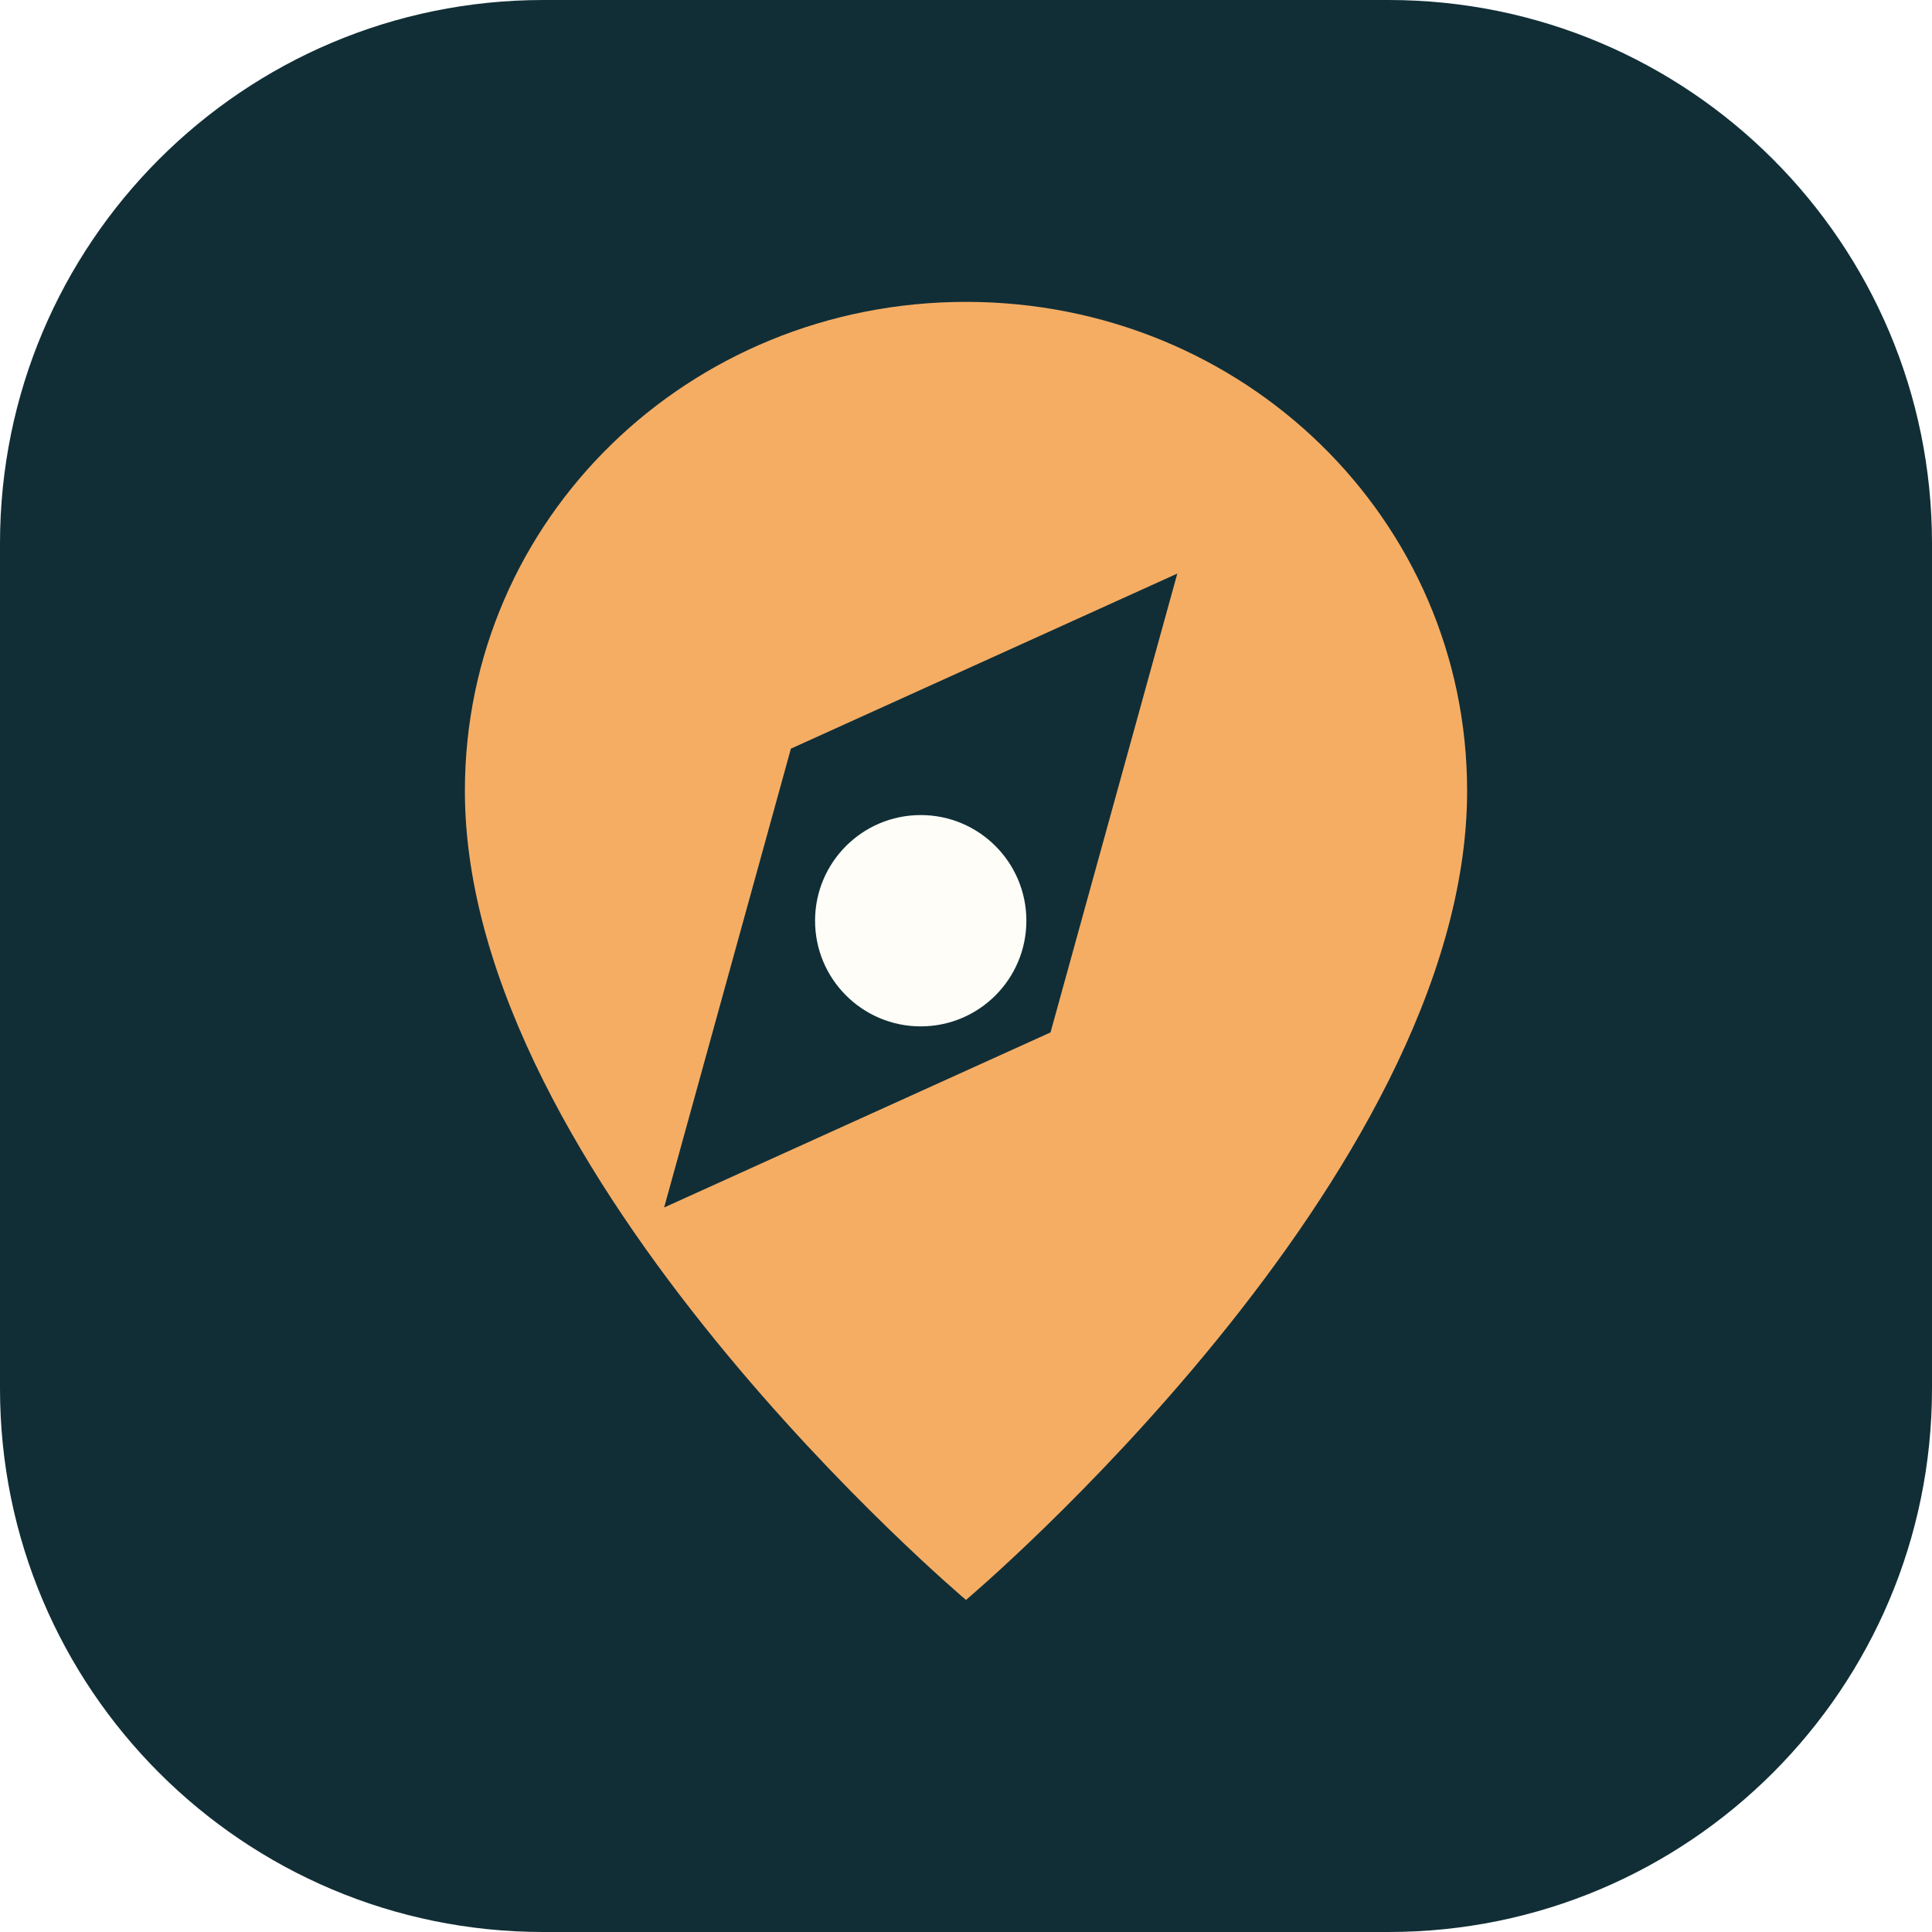
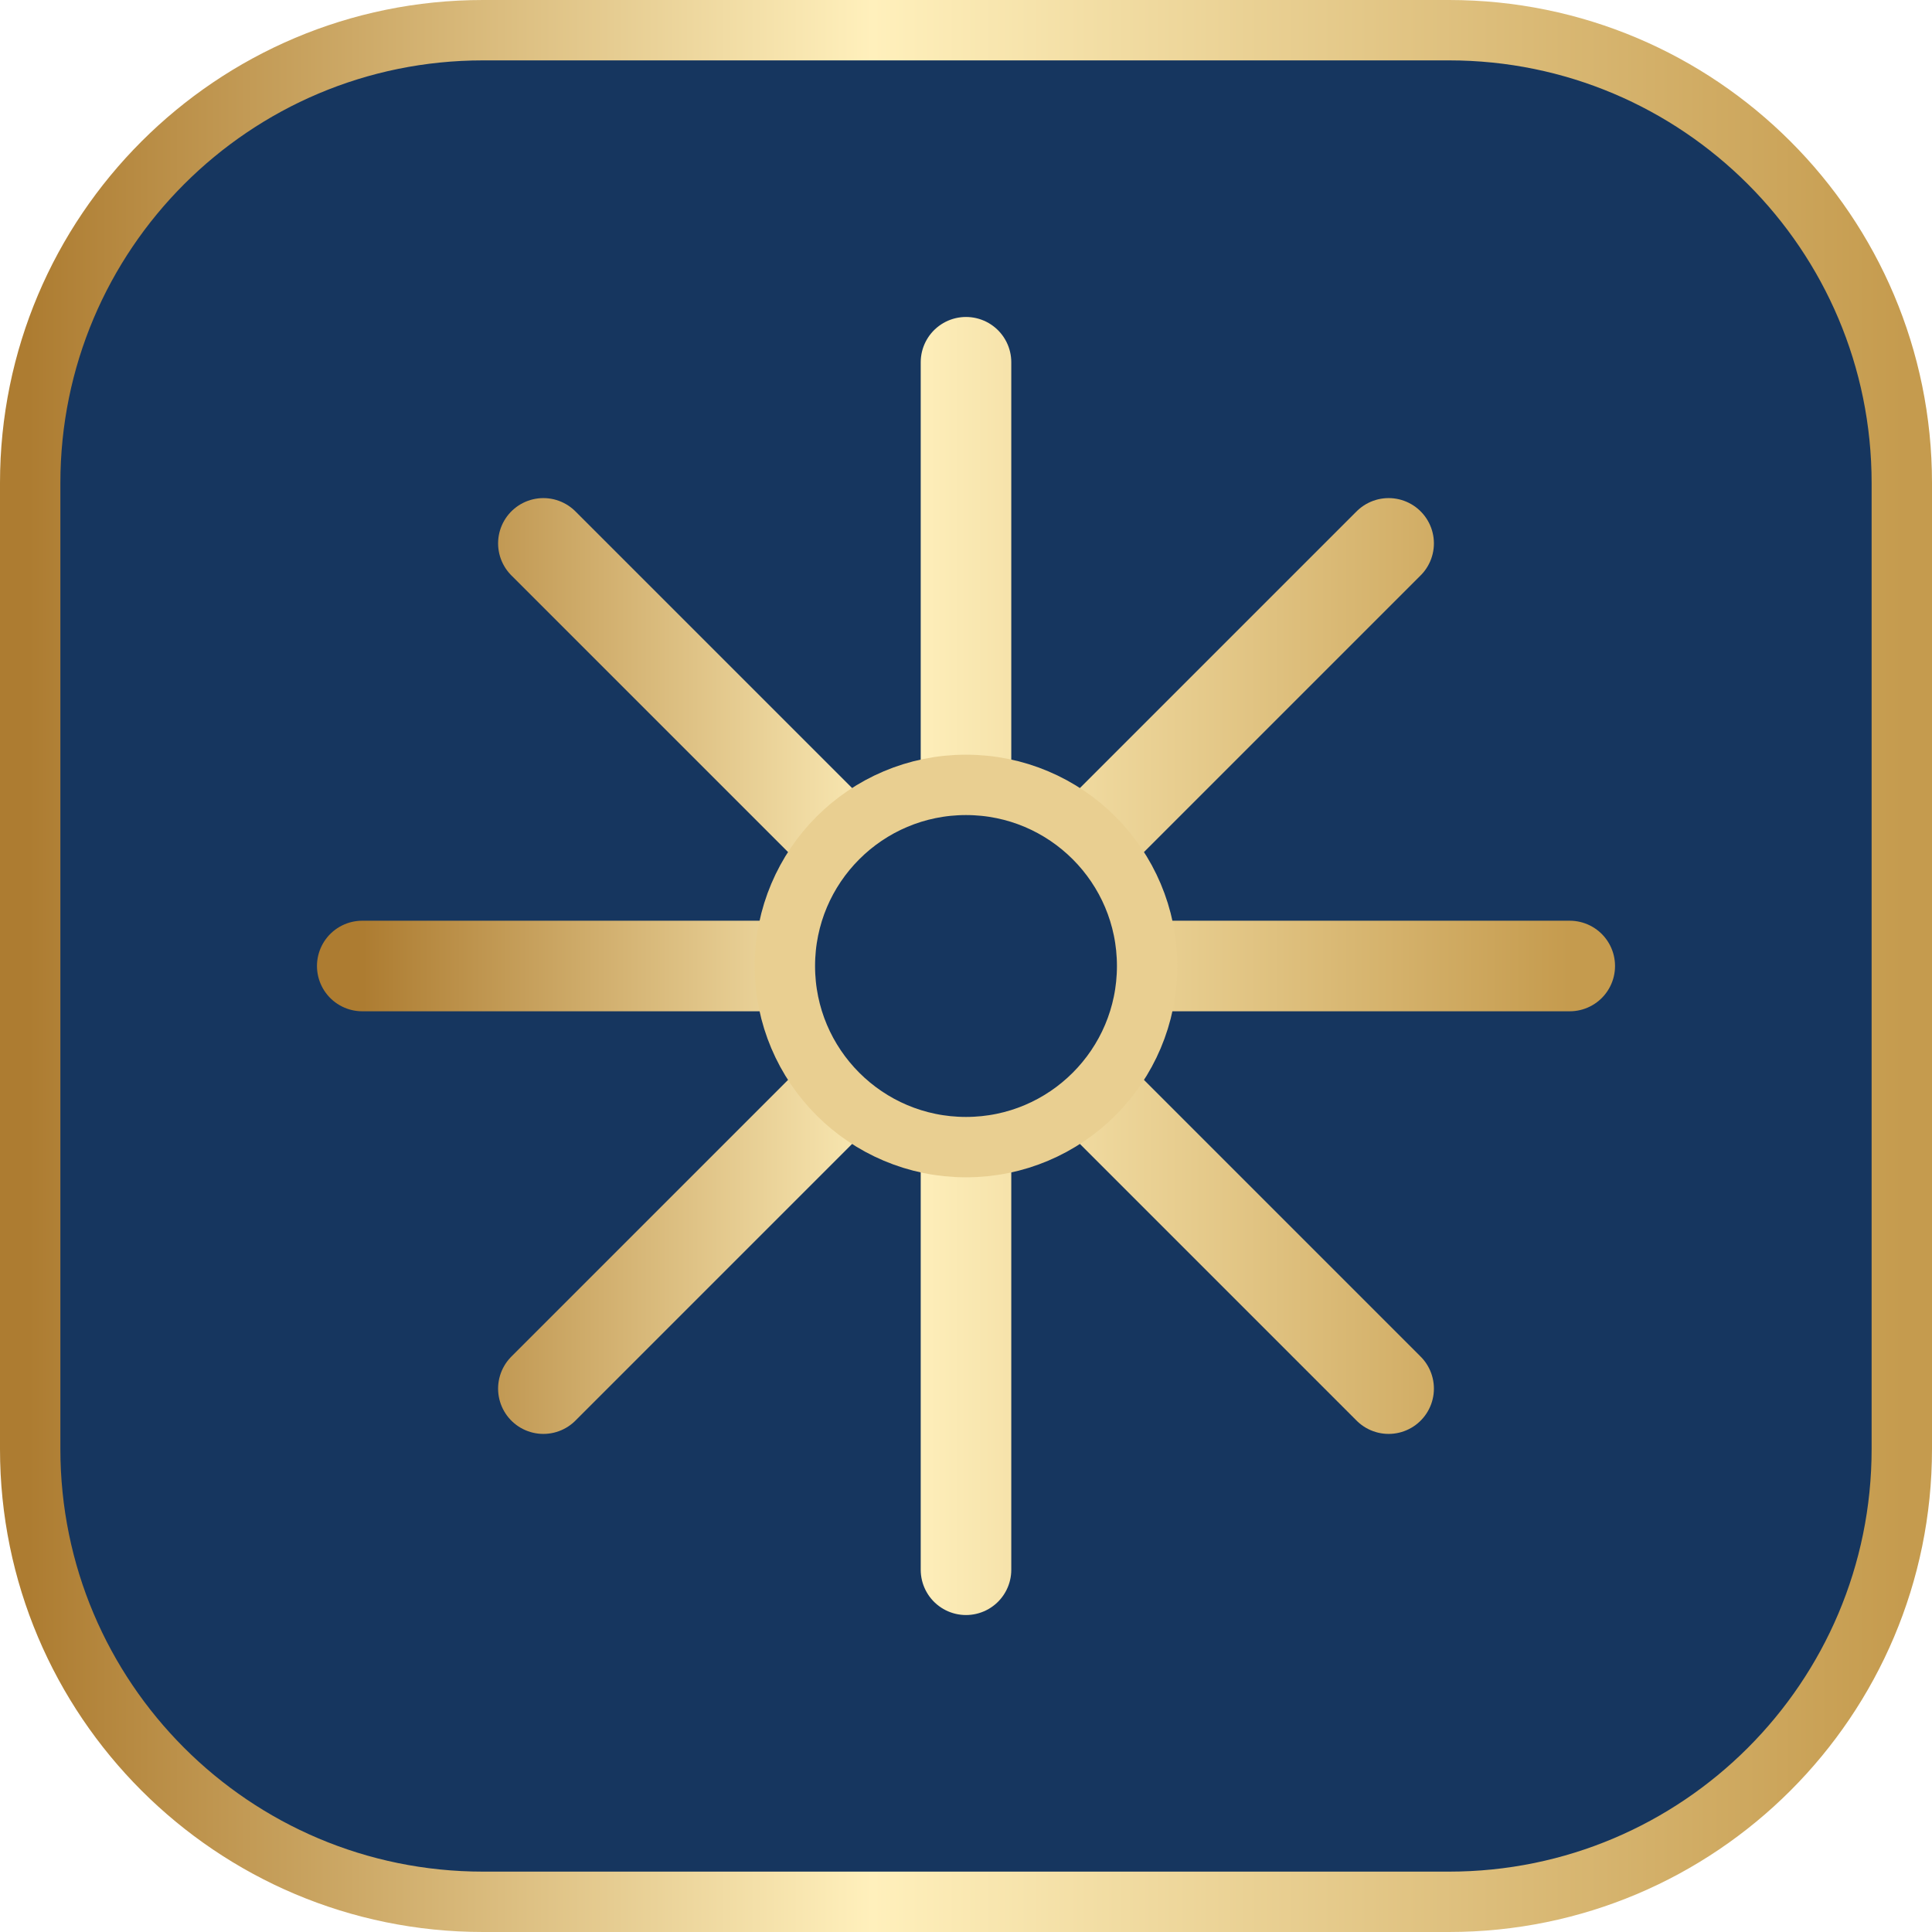
<svg xmlns="http://www.w3.org/2000/svg" viewBox="0 0 64 64">
-   <rect width="64" height="64" rx="18" fill="#112e36" />
-   <path d="M32 10c-9.2 0-16.6 7.2-16.6 16.2C15.4 39 32 53 32 53s16.6-14 16.6-26.8C48.6 17.2 41.2 10 32 10Z" fill="#f5ad64" />
-   <path d="m39 19-4.2 15.2L22 40l4.2-15.2Z" fill="#112e36" />
-   <circle cx="30.5" cy="30.5" r="3.5" fill="#fffdf7" />
+   <defs>
+     <linearGradient id="g">
+       <stop stop-color="#ad7c31" />
+       <stop offset=".45" stop-color="#fff0bc" />
+       <stop offset="1" stop-color="#c59b4e" />
+     </linearGradient>
+   </defs>
+   <rect x="1" y="1" width="62" height="62" rx="15" fill="#16365f" stroke="url(#g)" stroke-width="2" />
+   <g stroke="url(#g)" stroke-width="3" stroke-linecap="round">
+     <path d="M32 12v40M12 32h40M18 18l28 28M18 46l28-28" />
+   </g>
+   <circle cx="32" cy="32" r="6" fill="#16365f" stroke="#e9cf91" stroke-width="2" />
</svg>
